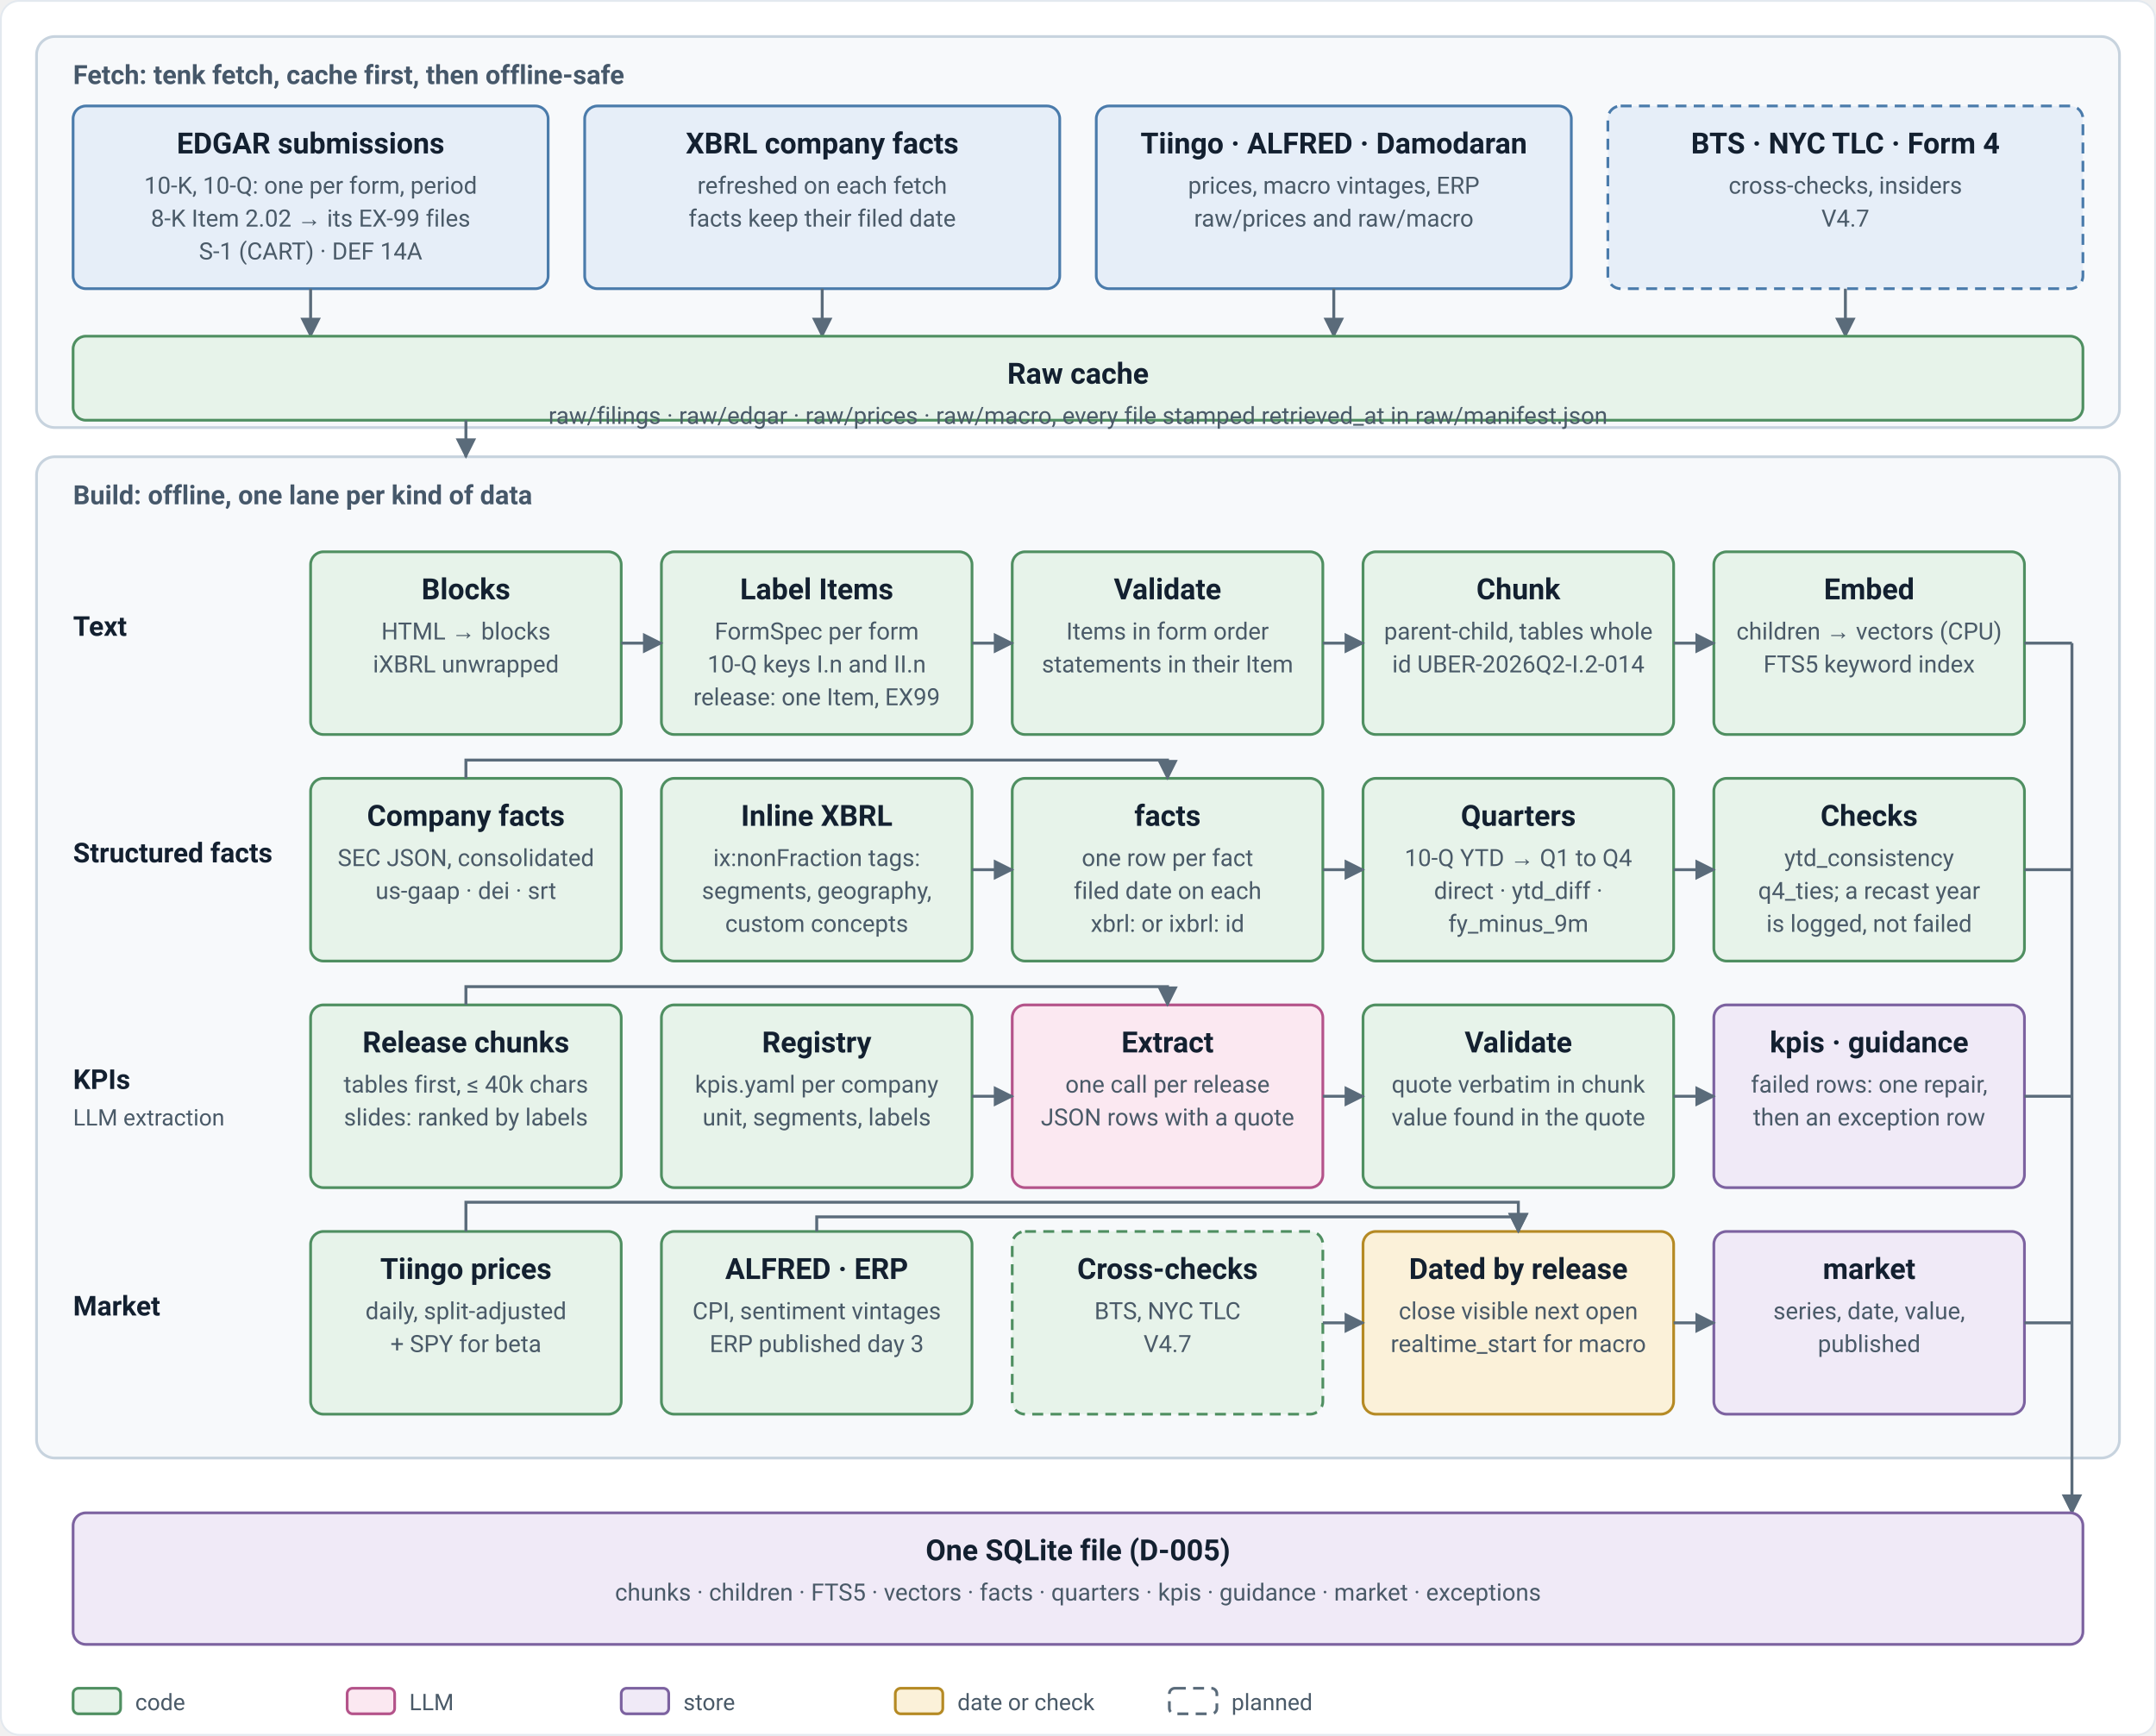
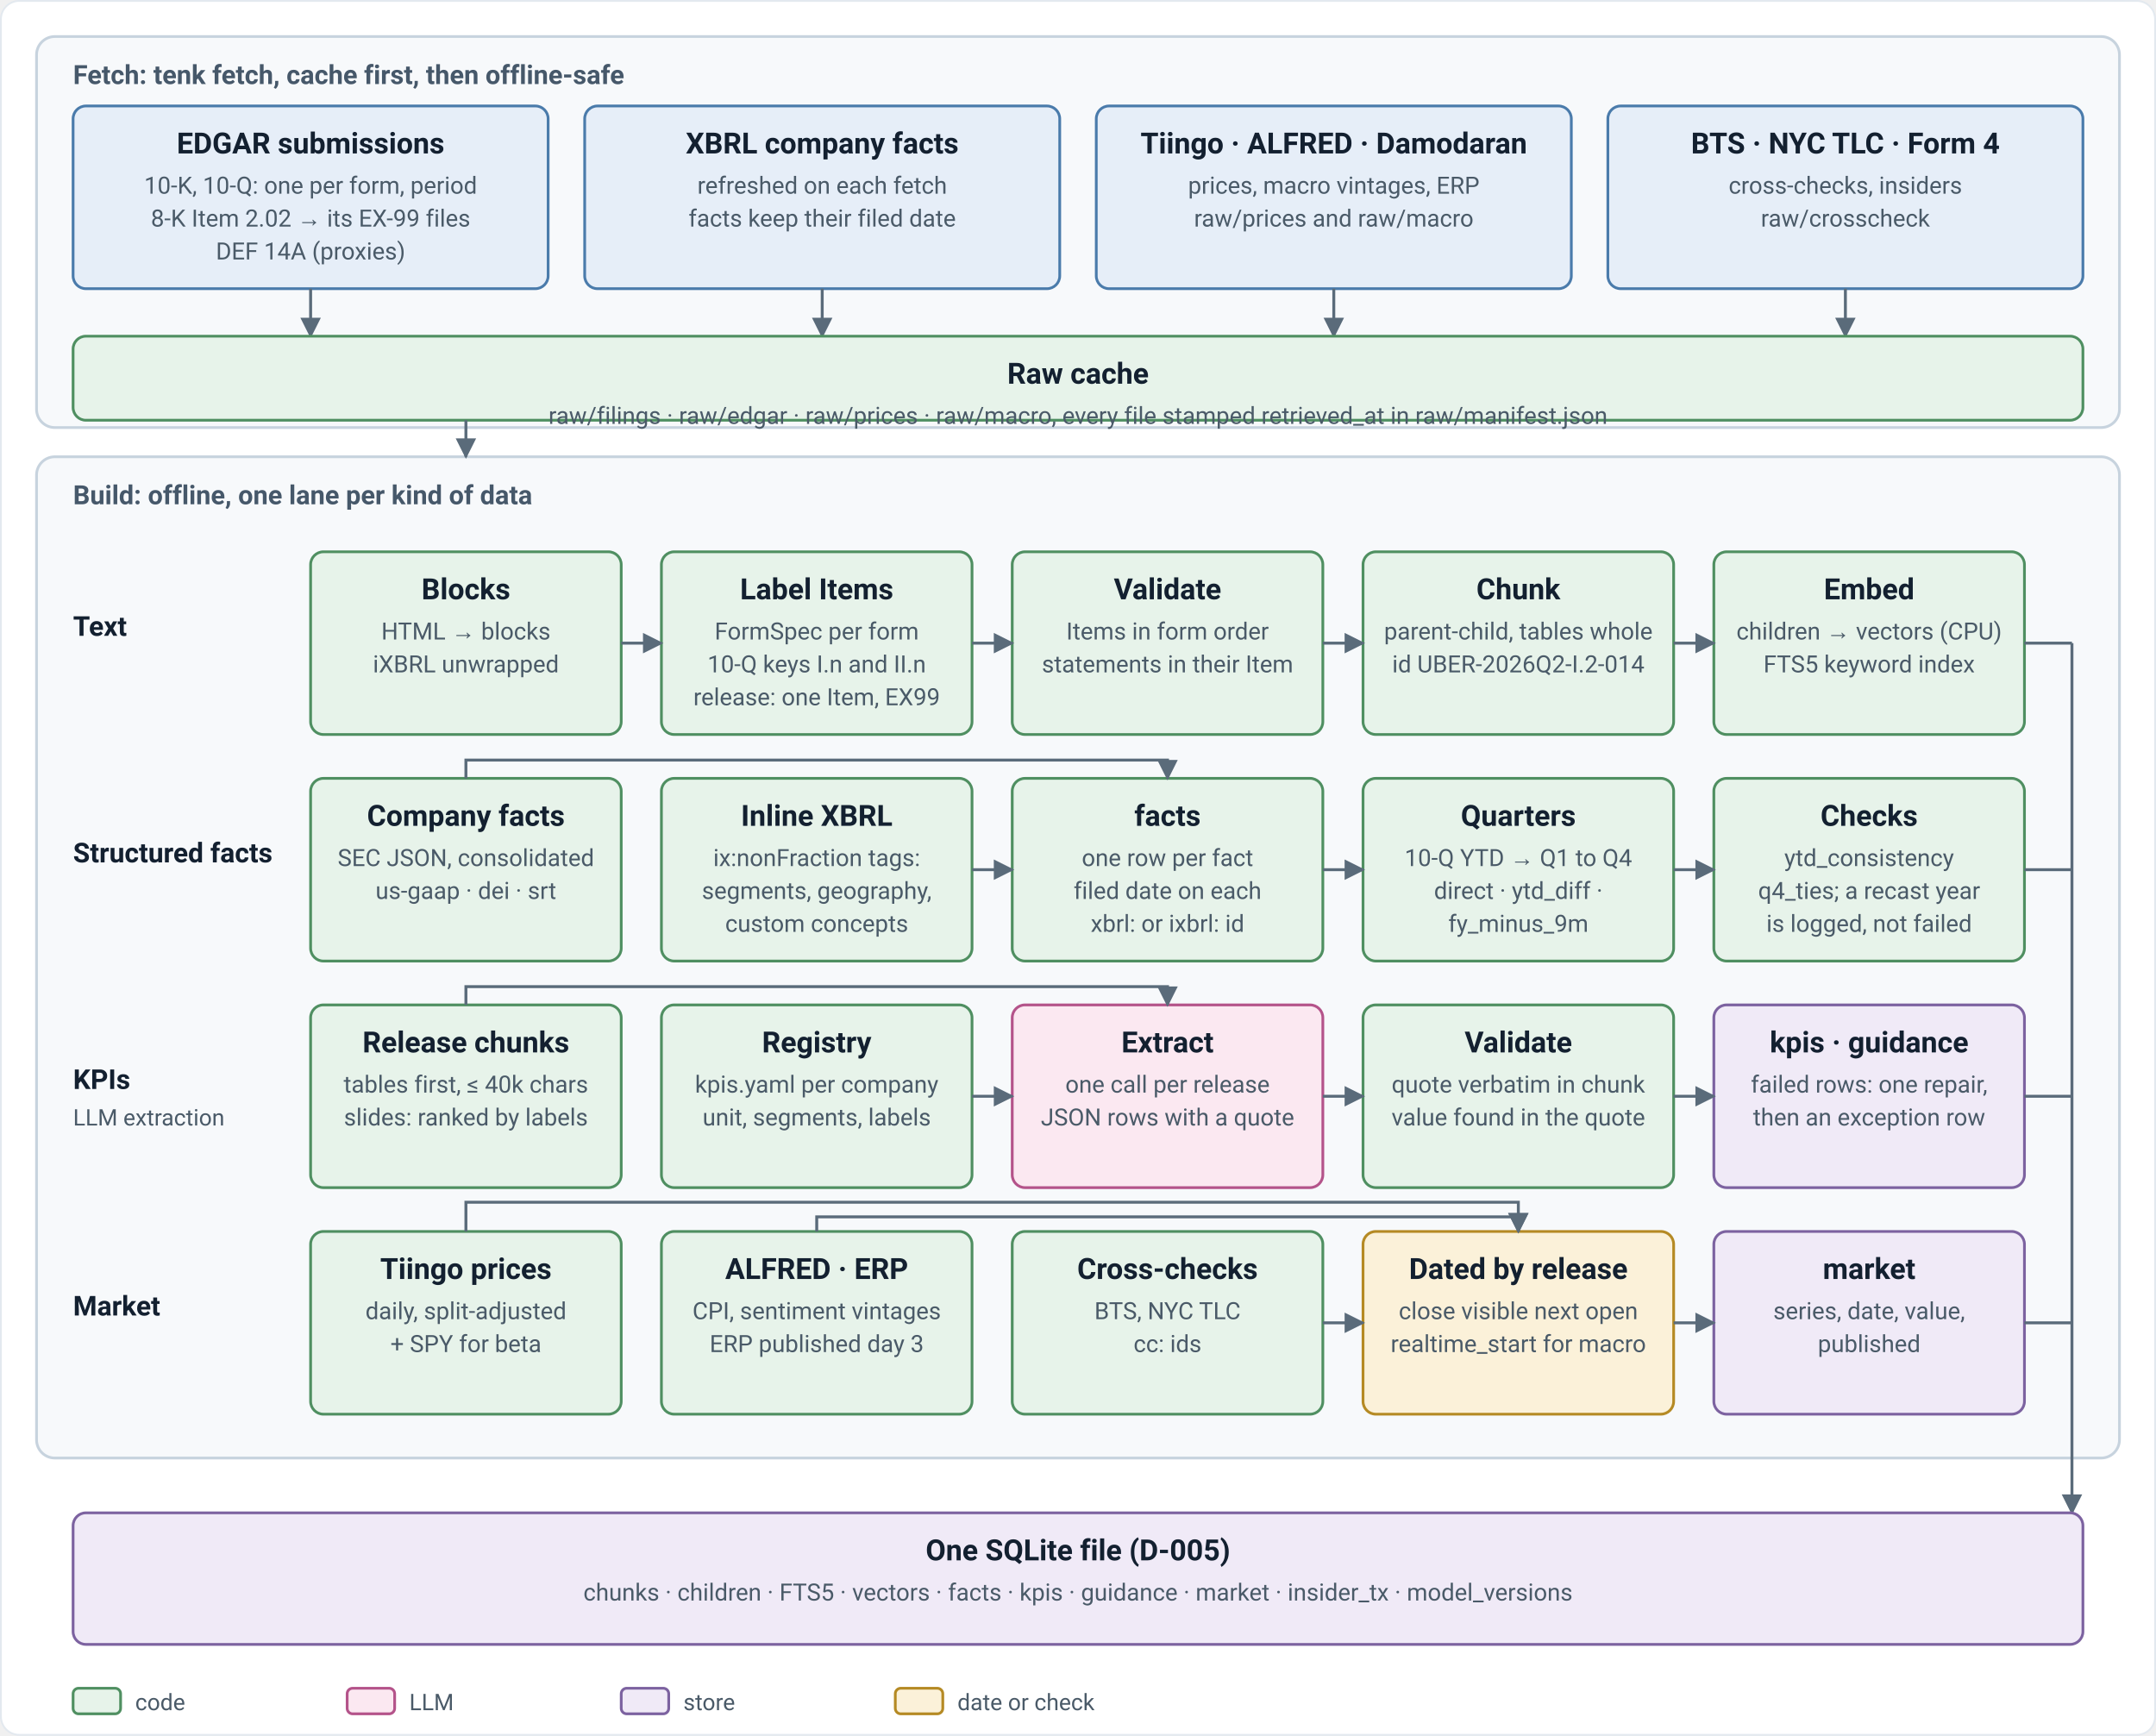
<svg xmlns="http://www.w3.org/2000/svg" width="1180" height="950" viewBox="0 0 1180 950" role="img" aria-labelledby="svgtitle svgdesc" font-family="system-ui, -apple-system, 'Segoe UI', Roboto, 'Helvetica Neue', Arial, sans-serif">
  <style>
-     .plan { stroke-dasharray: 6 4; }
    @media (prefers-color-scheme: dark) {
      .bg    { fill: #0f1419; stroke: #2b3540; }
      .panel { fill: #151c24; stroke: #3a4753; }
      .ext   { fill: #16283c; stroke: #6f9dc8; }
      .work  { fill: #16301f; stroke: #63ab77; }
      .llm   { fill: #3a1a2c; stroke: #d487b0; }
      .sink  { fill: #241b33; stroke: #a186c4; }
      .gate  { fill: #3a2f14; stroke: #d4a84a; }
      .name  { fill: #e6edf3; }
      .sub   { fill: #9fb0c0; }
      .ptitle{ fill: #93a4b4; }
      .edge  { stroke: #8496a6; }
      .elabel{ fill: #93a4b4; }
      #arrow &gt; path { fill: #8496a6; }
    }
  </style>
  <defs>
    <marker id="arrow" viewBox="0 0 10 10" refX="9" refY="5" markerWidth="7" markerHeight="7" orient="auto-start-reverse">
      <path d="M 0 0 L 10 5 L 0 10 z" fill="#5a6b7a" />
    </marker>
  </defs>
  <rect class="bg" x="0.5" y="0.5" width="1179" height="949" rx="10" fill="#ffffff" stroke="#e3e9ef" />
  <rect class="panel" x="20" y="20" width="1140" height="214" rx="10" fill="#f7f9fb" stroke="#c7d3de" stroke-width="1.5" />
  <text class="ptitle" x="40" y="46" font-size="14.5" font-weight="600" fill="#46586a">Fetch: tenk fetch, cache first, then offline-safe</text>
  <rect class="ext" x="40" y="58" width="260" height="100" rx="7" fill="#e6eef8" stroke="#4a7bab" stroke-width="1.5" />
  <text class="name" x="170.0" y="84" text-anchor="middle" font-size="16" font-weight="600" fill="#132030">EDGAR submissions</text>
  <text class="sub" x="170.0" y="106" text-anchor="middle" font-size="13" fill="#4a5a68">10-K, 10-Q: one per form, period</text>
  <text class="sub" x="170.0" y="124" text-anchor="middle" font-size="13" fill="#4a5a68">8-K Item 2.02 → its EX-99 files</text>
-   <text class="sub" x="170.0" y="142" text-anchor="middle" font-size="13" fill="#4a5a68">S-1 (CART) · DEF 14A</text>
+   <text class="sub" x="170.0" y="142" text-anchor="middle" font-size="13" fill="#4a5a68">DEF 14A (proxies)</text>
  <path class="edge" d="M 170 158 L 170 184" fill="none" stroke="#5a6b7a" stroke-width="1.6" marker-end="url(#arrow)" />
  <rect class="ext" x="320" y="58" width="260" height="100" rx="7" fill="#e6eef8" stroke="#4a7bab" stroke-width="1.5" />
  <text class="name" x="450.0" y="84" text-anchor="middle" font-size="16" font-weight="600" fill="#132030">XBRL company facts</text>
  <text class="sub" x="450.0" y="106" text-anchor="middle" font-size="13" fill="#4a5a68">refreshed on each fetch</text>
  <text class="sub" x="450.0" y="124" text-anchor="middle" font-size="13" fill="#4a5a68">facts keep their filed date</text>
  <path class="edge" d="M 450 158 L 450 184" fill="none" stroke="#5a6b7a" stroke-width="1.6" marker-end="url(#arrow)" />
  <rect class="ext" x="600" y="58" width="260" height="100" rx="7" fill="#e6eef8" stroke="#4a7bab" stroke-width="1.5" />
  <text class="name" x="730.0" y="84" text-anchor="middle" font-size="16" font-weight="600" fill="#132030">Tiingo · ALFRED · Damodaran</text>
  <text class="sub" x="730.0" y="106" text-anchor="middle" font-size="13" fill="#4a5a68">prices, macro vintages, ERP</text>
  <text class="sub" x="730.0" y="124" text-anchor="middle" font-size="13" fill="#4a5a68">raw/prices and raw/macro</text>
  <path class="edge" d="M 730 158 L 730 184" fill="none" stroke="#5a6b7a" stroke-width="1.6" marker-end="url(#arrow)" />
-   <rect class="ext plan" x="880" y="58" width="260" height="100" rx="7" fill="#e6eef8" stroke="#4a7bab" stroke-width="1.5" />
+   <rect class="ext" x="880" y="58" width="260" height="100" rx="7" fill="#e6eef8" stroke="#4a7bab" stroke-width="1.5" />
  <text class="name" x="1010.0" y="84" text-anchor="middle" font-size="16" font-weight="600" fill="#132030">BTS · NYC TLC · Form 4</text>
  <text class="sub" x="1010.0" y="106" text-anchor="middle" font-size="13" fill="#4a5a68">cross-checks, insiders</text>
-   <text class="sub" x="1010.0" y="124" text-anchor="middle" font-size="13" fill="#4a5a68">V4.7</text>
+   <text class="sub" x="1010.0" y="124" text-anchor="middle" font-size="13" fill="#4a5a68">raw/crosscheck</text>
  <path class="edge" d="M 1010 158 L 1010 184" fill="none" stroke="#5a6b7a" stroke-width="1.6" marker-end="url(#arrow)" />
  <rect class="work" x="40" y="184" width="1100" height="46" rx="7" fill="#e7f3ea" stroke="#4f8f61" stroke-width="1.5" />
  <text class="name" x="590.0" y="210" text-anchor="middle" font-size="16" font-weight="600" fill="#132030">Raw cache</text>
  <text class="sub" x="590.0" y="232" text-anchor="middle" font-size="13" fill="#4a5a68">raw/filings · raw/edgar · raw/prices · raw/macro, every file stamped retrieved_at in raw/manifest.json</text>
  <rect class="panel" x="20" y="250" width="1140" height="548" rx="10" fill="#f7f9fb" stroke="#c7d3de" stroke-width="1.5" />
  <text class="ptitle" x="40" y="276" font-size="14.5" font-weight="600" fill="#46586a">Build: offline, one lane per kind of data</text>
  <path class="edge" d="M 255 230 L 255 250" fill="none" stroke="#5a6b7a" stroke-width="1.6" marker-end="url(#arrow)" />
  <text class="name" x="40" y="348" text-anchor="start" font-size="15" fill="#132030" font-weight="600">Text</text>
  <text class="name" x="40" y="472" text-anchor="start" font-size="15" fill="#132030" font-weight="600">Structured facts</text>
  <text class="name" x="40" y="596" text-anchor="start" font-size="15" fill="#132030" font-weight="600">KPIs</text>
  <text class="sub" x="40" y="616" text-anchor="start" font-size="12.5" fill="#4a5a68">LLM extraction</text>
  <text class="name" x="40" y="720" text-anchor="start" font-size="15" fill="#132030" font-weight="600">Market</text>
  <rect class="work" x="170" y="302" width="170" height="100" rx="7" fill="#e7f3ea" stroke="#4f8f61" stroke-width="1.5" />
  <text class="name" x="255.0" y="328" text-anchor="middle" font-size="16" font-weight="600" fill="#132030">Blocks</text>
  <text class="sub" x="255.0" y="350" text-anchor="middle" font-size="13" fill="#4a5a68">HTML → blocks</text>
  <text class="sub" x="255.0" y="368" text-anchor="middle" font-size="13" fill="#4a5a68">iXBRL unwrapped</text>
  <rect class="work" x="362" y="302" width="170" height="100" rx="7" fill="#e7f3ea" stroke="#4f8f61" stroke-width="1.5" />
  <text class="name" x="447.0" y="328" text-anchor="middle" font-size="16" font-weight="600" fill="#132030">Label Items</text>
  <text class="sub" x="447.0" y="350" text-anchor="middle" font-size="13" fill="#4a5a68">FormSpec per form</text>
  <text class="sub" x="447.0" y="368" text-anchor="middle" font-size="13" fill="#4a5a68">10-Q keys I.n and II.n</text>
  <text class="sub" x="447.0" y="386" text-anchor="middle" font-size="13" fill="#4a5a68">release: one Item, EX99</text>
  <rect class="work" x="554" y="302" width="170" height="100" rx="7" fill="#e7f3ea" stroke="#4f8f61" stroke-width="1.5" />
  <text class="name" x="639.0" y="328" text-anchor="middle" font-size="16" font-weight="600" fill="#132030">Validate</text>
  <text class="sub" x="639.0" y="350" text-anchor="middle" font-size="13" fill="#4a5a68">Items in form order</text>
  <text class="sub" x="639.0" y="368" text-anchor="middle" font-size="13" fill="#4a5a68">statements in their Item</text>
  <rect class="work" x="746" y="302" width="170" height="100" rx="7" fill="#e7f3ea" stroke="#4f8f61" stroke-width="1.5" />
  <text class="name" x="831.0" y="328" text-anchor="middle" font-size="16" font-weight="600" fill="#132030">Chunk</text>
  <text class="sub" x="831.0" y="350" text-anchor="middle" font-size="13" fill="#4a5a68">parent-child, tables whole</text>
  <text class="sub" x="831.0" y="368" text-anchor="middle" font-size="13" fill="#4a5a68">id UBER-2026Q2-I.2-014</text>
  <rect class="work" x="938" y="302" width="170" height="100" rx="7" fill="#e7f3ea" stroke="#4f8f61" stroke-width="1.5" />
  <text class="name" x="1023.0" y="328" text-anchor="middle" font-size="16" font-weight="600" fill="#132030">Embed</text>
  <text class="sub" x="1023.0" y="350" text-anchor="middle" font-size="13" fill="#4a5a68">children → vectors (CPU)</text>
  <text class="sub" x="1023.0" y="368" text-anchor="middle" font-size="13" fill="#4a5a68">FTS5 keyword index</text>
  <rect class="work" x="170" y="426" width="170" height="100" rx="7" fill="#e7f3ea" stroke="#4f8f61" stroke-width="1.5" />
  <text class="name" x="255.0" y="452" text-anchor="middle" font-size="16" font-weight="600" fill="#132030">Company facts</text>
  <text class="sub" x="255.0" y="474" text-anchor="middle" font-size="13" fill="#4a5a68">SEC JSON, consolidated</text>
  <text class="sub" x="255.0" y="492" text-anchor="middle" font-size="13" fill="#4a5a68">us-gaap · dei · srt</text>
  <rect class="work" x="362" y="426" width="170" height="100" rx="7" fill="#e7f3ea" stroke="#4f8f61" stroke-width="1.5" />
  <text class="name" x="447.0" y="452" text-anchor="middle" font-size="16" font-weight="600" fill="#132030">Inline XBRL</text>
  <text class="sub" x="447.0" y="474" text-anchor="middle" font-size="13" fill="#4a5a68">ix:nonFraction tags:</text>
  <text class="sub" x="447.0" y="492" text-anchor="middle" font-size="13" fill="#4a5a68">segments, geography,</text>
  <text class="sub" x="447.0" y="510" text-anchor="middle" font-size="13" fill="#4a5a68">custom concepts</text>
  <rect class="work" x="554" y="426" width="170" height="100" rx="7" fill="#e7f3ea" stroke="#4f8f61" stroke-width="1.5" />
  <text class="name" x="639.0" y="452" text-anchor="middle" font-size="16" font-weight="600" fill="#132030">facts</text>
  <text class="sub" x="639.0" y="474" text-anchor="middle" font-size="13" fill="#4a5a68">one row per fact</text>
  <text class="sub" x="639.0" y="492" text-anchor="middle" font-size="13" fill="#4a5a68">filed date on each</text>
  <text class="sub" x="639.0" y="510" text-anchor="middle" font-size="13" fill="#4a5a68">xbrl: or ixbrl: id</text>
  <rect class="work" x="746" y="426" width="170" height="100" rx="7" fill="#e7f3ea" stroke="#4f8f61" stroke-width="1.5" />
  <text class="name" x="831.0" y="452" text-anchor="middle" font-size="16" font-weight="600" fill="#132030">Quarters</text>
  <text class="sub" x="831.0" y="474" text-anchor="middle" font-size="13" fill="#4a5a68">10-Q YTD → Q1 to Q4</text>
  <text class="sub" x="831.0" y="492" text-anchor="middle" font-size="13" fill="#4a5a68">direct · ytd_diff ·</text>
  <text class="sub" x="831.0" y="510" text-anchor="middle" font-size="13" fill="#4a5a68">fy_minus_9m</text>
  <rect class="work" x="938" y="426" width="170" height="100" rx="7" fill="#e7f3ea" stroke="#4f8f61" stroke-width="1.5" />
  <text class="name" x="1023.0" y="452" text-anchor="middle" font-size="16" font-weight="600" fill="#132030">Checks</text>
  <text class="sub" x="1023.0" y="474" text-anchor="middle" font-size="13" fill="#4a5a68">ytd_consistency</text>
  <text class="sub" x="1023.0" y="492" text-anchor="middle" font-size="13" fill="#4a5a68">q4_ties; a recast year</text>
  <text class="sub" x="1023.0" y="510" text-anchor="middle" font-size="13" fill="#4a5a68">is logged, not failed</text>
  <rect class="work" x="170" y="550" width="170" height="100" rx="7" fill="#e7f3ea" stroke="#4f8f61" stroke-width="1.5" />
  <text class="name" x="255.0" y="576" text-anchor="middle" font-size="16" font-weight="600" fill="#132030">Release chunks</text>
  <text class="sub" x="255.0" y="598" text-anchor="middle" font-size="13" fill="#4a5a68">tables first, ≤ 40k chars</text>
  <text class="sub" x="255.0" y="616" text-anchor="middle" font-size="13" fill="#4a5a68">slides: ranked by labels</text>
  <rect class="work" x="362" y="550" width="170" height="100" rx="7" fill="#e7f3ea" stroke="#4f8f61" stroke-width="1.5" />
  <text class="name" x="447.0" y="576" text-anchor="middle" font-size="16" font-weight="600" fill="#132030">Registry</text>
  <text class="sub" x="447.0" y="598" text-anchor="middle" font-size="13" fill="#4a5a68">kpis.yaml per company</text>
  <text class="sub" x="447.0" y="616" text-anchor="middle" font-size="13" fill="#4a5a68">unit, segments, labels</text>
  <rect class="llm" x="554" y="550" width="170" height="100" rx="7" fill="#fbe8f1" stroke="#b4538a" stroke-width="1.5" />
  <text class="name" x="639.0" y="576" text-anchor="middle" font-size="16" font-weight="600" fill="#132030">Extract</text>
  <text class="sub" x="639.0" y="598" text-anchor="middle" font-size="13" fill="#4a5a68">one call per release</text>
  <text class="sub" x="639.0" y="616" text-anchor="middle" font-size="13" fill="#4a5a68">JSON rows with a quote</text>
  <rect class="work" x="746" y="550" width="170" height="100" rx="7" fill="#e7f3ea" stroke="#4f8f61" stroke-width="1.5" />
  <text class="name" x="831.0" y="576" text-anchor="middle" font-size="16" font-weight="600" fill="#132030">Validate</text>
  <text class="sub" x="831.0" y="598" text-anchor="middle" font-size="13" fill="#4a5a68">quote verbatim in chunk</text>
  <text class="sub" x="831.0" y="616" text-anchor="middle" font-size="13" fill="#4a5a68">value found in the quote</text>
  <rect class="sink" x="938" y="550" width="170" height="100" rx="7" fill="#f0eaf7" stroke="#7c62a0" stroke-width="1.5" />
  <text class="name" x="1023.0" y="576" text-anchor="middle" font-size="16" font-weight="600" fill="#132030">kpis · guidance</text>
  <text class="sub" x="1023.0" y="598" text-anchor="middle" font-size="13" fill="#4a5a68">failed rows: one repair,</text>
  <text class="sub" x="1023.0" y="616" text-anchor="middle" font-size="13" fill="#4a5a68">then an exception row</text>
  <rect class="work" x="170" y="674" width="170" height="100" rx="7" fill="#e7f3ea" stroke="#4f8f61" stroke-width="1.5" />
  <text class="name" x="255.0" y="700" text-anchor="middle" font-size="16" font-weight="600" fill="#132030">Tiingo prices</text>
  <text class="sub" x="255.0" y="722" text-anchor="middle" font-size="13" fill="#4a5a68">daily, split-adjusted</text>
  <text class="sub" x="255.0" y="740" text-anchor="middle" font-size="13" fill="#4a5a68">+ SPY for beta</text>
  <rect class="work" x="362" y="674" width="170" height="100" rx="7" fill="#e7f3ea" stroke="#4f8f61" stroke-width="1.5" />
  <text class="name" x="447.0" y="700" text-anchor="middle" font-size="16" font-weight="600" fill="#132030">ALFRED · ERP</text>
  <text class="sub" x="447.0" y="722" text-anchor="middle" font-size="13" fill="#4a5a68">CPI, sentiment vintages</text>
  <text class="sub" x="447.0" y="740" text-anchor="middle" font-size="13" fill="#4a5a68">ERP published day 3</text>
-   <rect class="work plan" x="554" y="674" width="170" height="100" rx="7" fill="#e7f3ea" stroke="#4f8f61" stroke-width="1.5" />
+   <rect class="work" x="554" y="674" width="170" height="100" rx="7" fill="#e7f3ea" stroke="#4f8f61" stroke-width="1.5" />
  <text class="name" x="639.0" y="700" text-anchor="middle" font-size="16" font-weight="600" fill="#132030">Cross-checks</text>
  <text class="sub" x="639.0" y="722" text-anchor="middle" font-size="13" fill="#4a5a68">BTS, NYC TLC</text>
-   <text class="sub" x="639.0" y="740" text-anchor="middle" font-size="13" fill="#4a5a68">V4.7</text>
+   <text class="sub" x="639.0" y="740" text-anchor="middle" font-size="13" fill="#4a5a68">cc: ids</text>
  <rect class="gate" x="746" y="674" width="170" height="100" rx="7" fill="#fbf1d9" stroke="#b58a24" stroke-width="1.5" />
  <text class="name" x="831.0" y="700" text-anchor="middle" font-size="16" font-weight="600" fill="#132030">Dated by release</text>
  <text class="sub" x="831.0" y="722" text-anchor="middle" font-size="13" fill="#4a5a68">close visible next open</text>
  <text class="sub" x="831.0" y="740" text-anchor="middle" font-size="13" fill="#4a5a68">realtime_start for macro</text>
  <rect class="sink" x="938" y="674" width="170" height="100" rx="7" fill="#f0eaf7" stroke="#7c62a0" stroke-width="1.5" />
  <text class="name" x="1023.0" y="700" text-anchor="middle" font-size="16" font-weight="600" fill="#132030">market</text>
  <text class="sub" x="1023.0" y="722" text-anchor="middle" font-size="13" fill="#4a5a68">series, date, value,</text>
  <text class="sub" x="1023.0" y="740" text-anchor="middle" font-size="13" fill="#4a5a68">published</text>
  <path class="edge" d="M 340 352.0 L 362 352.0" fill="none" stroke="#5a6b7a" stroke-width="1.6" marker-end="url(#arrow)" />
  <path class="edge" d="M 532 352.0 L 554 352.0" fill="none" stroke="#5a6b7a" stroke-width="1.6" marker-end="url(#arrow)" />
  <path class="edge" d="M 724 352.0 L 746 352.0" fill="none" stroke="#5a6b7a" stroke-width="1.6" marker-end="url(#arrow)" />
  <path class="edge" d="M 916 352.0 L 938 352.0" fill="none" stroke="#5a6b7a" stroke-width="1.6" marker-end="url(#arrow)" />
  <path class="edge" d="M 532 476.0 L 554 476.0" fill="none" stroke="#5a6b7a" stroke-width="1.6" marker-end="url(#arrow)" />
  <path class="edge" d="M 724 476.0 L 746 476.0" fill="none" stroke="#5a6b7a" stroke-width="1.6" marker-end="url(#arrow)" />
  <path class="edge" d="M 916 476.0 L 938 476.0" fill="none" stroke="#5a6b7a" stroke-width="1.6" marker-end="url(#arrow)" />
  <path class="edge" d="M 255.0 426 L 255.0 416 L 639.0 416 L 639.0 426" fill="none" stroke="#5a6b7a" stroke-width="1.6" marker-end="url(#arrow)" />
  <path class="edge" d="M 532 600.0 L 554 600.0" fill="none" stroke="#5a6b7a" stroke-width="1.6" marker-end="url(#arrow)" />
  <path class="edge" d="M 724 600.0 L 746 600.0" fill="none" stroke="#5a6b7a" stroke-width="1.6" marker-end="url(#arrow)" />
  <path class="edge" d="M 916 600.0 L 938 600.0" fill="none" stroke="#5a6b7a" stroke-width="1.6" marker-end="url(#arrow)" />
  <path class="edge" d="M 255.0 550 L 255.0 540 L 639.0 540 L 639.0 550" fill="none" stroke="#5a6b7a" stroke-width="1.6" marker-end="url(#arrow)" />
  <path class="edge" d="M 255.0 674 L 255.0 658 L 831.0 658 L 831.0 674" fill="none" stroke="#5a6b7a" stroke-width="1.6" marker-end="url(#arrow)" />
  <path class="edge" d="M 447.0 674 L 447.0 666 L 831.0 666 L 831.0 674" fill="none" stroke="#5a6b7a" stroke-width="1.6" marker-end="url(#arrow)" />
  <path class="edge" d="M 724 724.0 L 746 724.0" fill="none" stroke="#5a6b7a" stroke-width="1.6" marker-end="url(#arrow)" />
  <path class="edge" d="M 916 724.0 L 938 724.0" fill="none" stroke="#5a6b7a" stroke-width="1.6" marker-end="url(#arrow)" />
  <path class="edge" d="M 1108 352.0 L 1134 352.0" fill="none" stroke="#5a6b7a" stroke-width="1.6" />
  <path class="edge" d="M 1108 476.0 L 1134 476.0" fill="none" stroke="#5a6b7a" stroke-width="1.6" />
  <path class="edge" d="M 1108 600.0 L 1134 600.0" fill="none" stroke="#5a6b7a" stroke-width="1.6" />
  <path class="edge" d="M 1108 724.0 L 1134 724.0" fill="none" stroke="#5a6b7a" stroke-width="1.6" />
  <path class="edge" d="M 1134 352.0 L 1134 828" fill="none" stroke="#5a6b7a" stroke-width="1.6" marker-end="url(#arrow)" />
  <rect class="sink" x="40" y="828" width="1100" height="72" rx="7" fill="#f0eaf7" stroke="#7c62a0" stroke-width="1.5" />
  <text class="name" x="590.0" y="854" text-anchor="middle" font-size="16" font-weight="600" fill="#132030">One SQLite file (D-005)</text>
-   <text class="sub" x="590.0" y="876" text-anchor="middle" font-size="13" fill="#4a5a68">chunks · children · FTS5 · vectors · facts · quarters · kpis · guidance · market · exceptions</text>
+   <text class="sub" x="590.0" y="876" text-anchor="middle" font-size="13" fill="#4a5a68">chunks · children · FTS5 · vectors · facts · kpis · guidance · market · insider_tx · model_versions</text>
  <rect class="work" x="40" y="924" width="26" height="14" rx="3" fill="#e7f3ea" stroke="#4f8f61" stroke-width="1.5" />
  <text class="sub" x="74" y="936" font-size="12.5" fill="#4a5a68">code</text>
  <rect class="llm" x="190" y="924" width="26" height="14" rx="3" fill="#fbe8f1" stroke="#b4538a" stroke-width="1.5" />
  <text class="sub" x="224" y="936" font-size="12.5" fill="#4a5a68">LLM</text>
  <rect class="sink" x="340" y="924" width="26" height="14" rx="3" fill="#f0eaf7" stroke="#7c62a0" stroke-width="1.5" />
  <text class="sub" x="374" y="936" font-size="12.5" fill="#4a5a68">store</text>
  <rect class="gate" x="490" y="924" width="26" height="14" rx="3" fill="#fbf1d9" stroke="#b58a24" stroke-width="1.5" />
  <text class="sub" x="524" y="936" font-size="12.5" fill="#4a5a68">date or check</text>
-   <rect class=" plan" x="640" y="924" width="26" height="14" rx="3" fill="none" stroke="#5a6b7a" stroke-width="1.5" />
-   <text class="sub" x="674" y="936" font-size="12.5" fill="#4a5a68">planned</text>
</svg>
